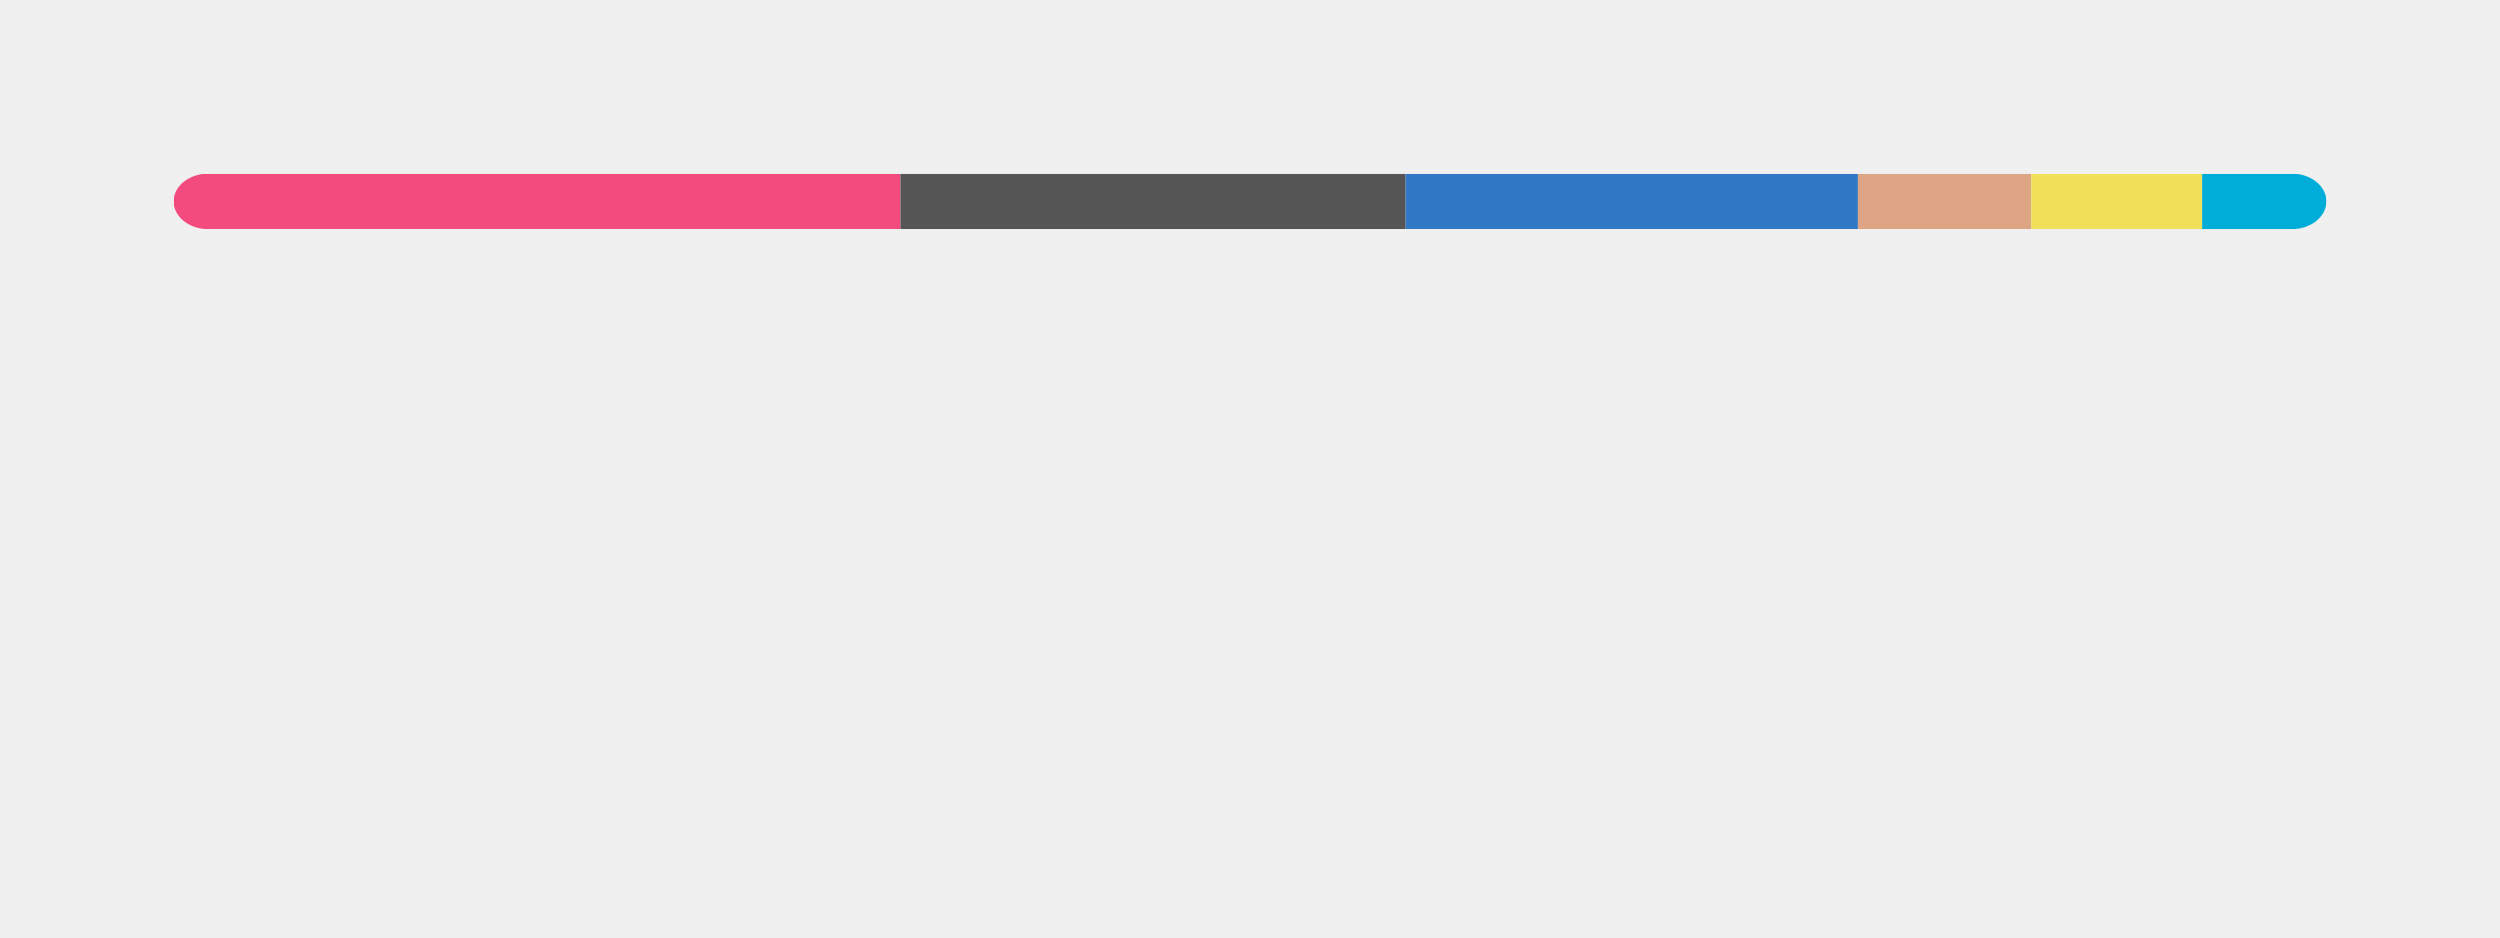
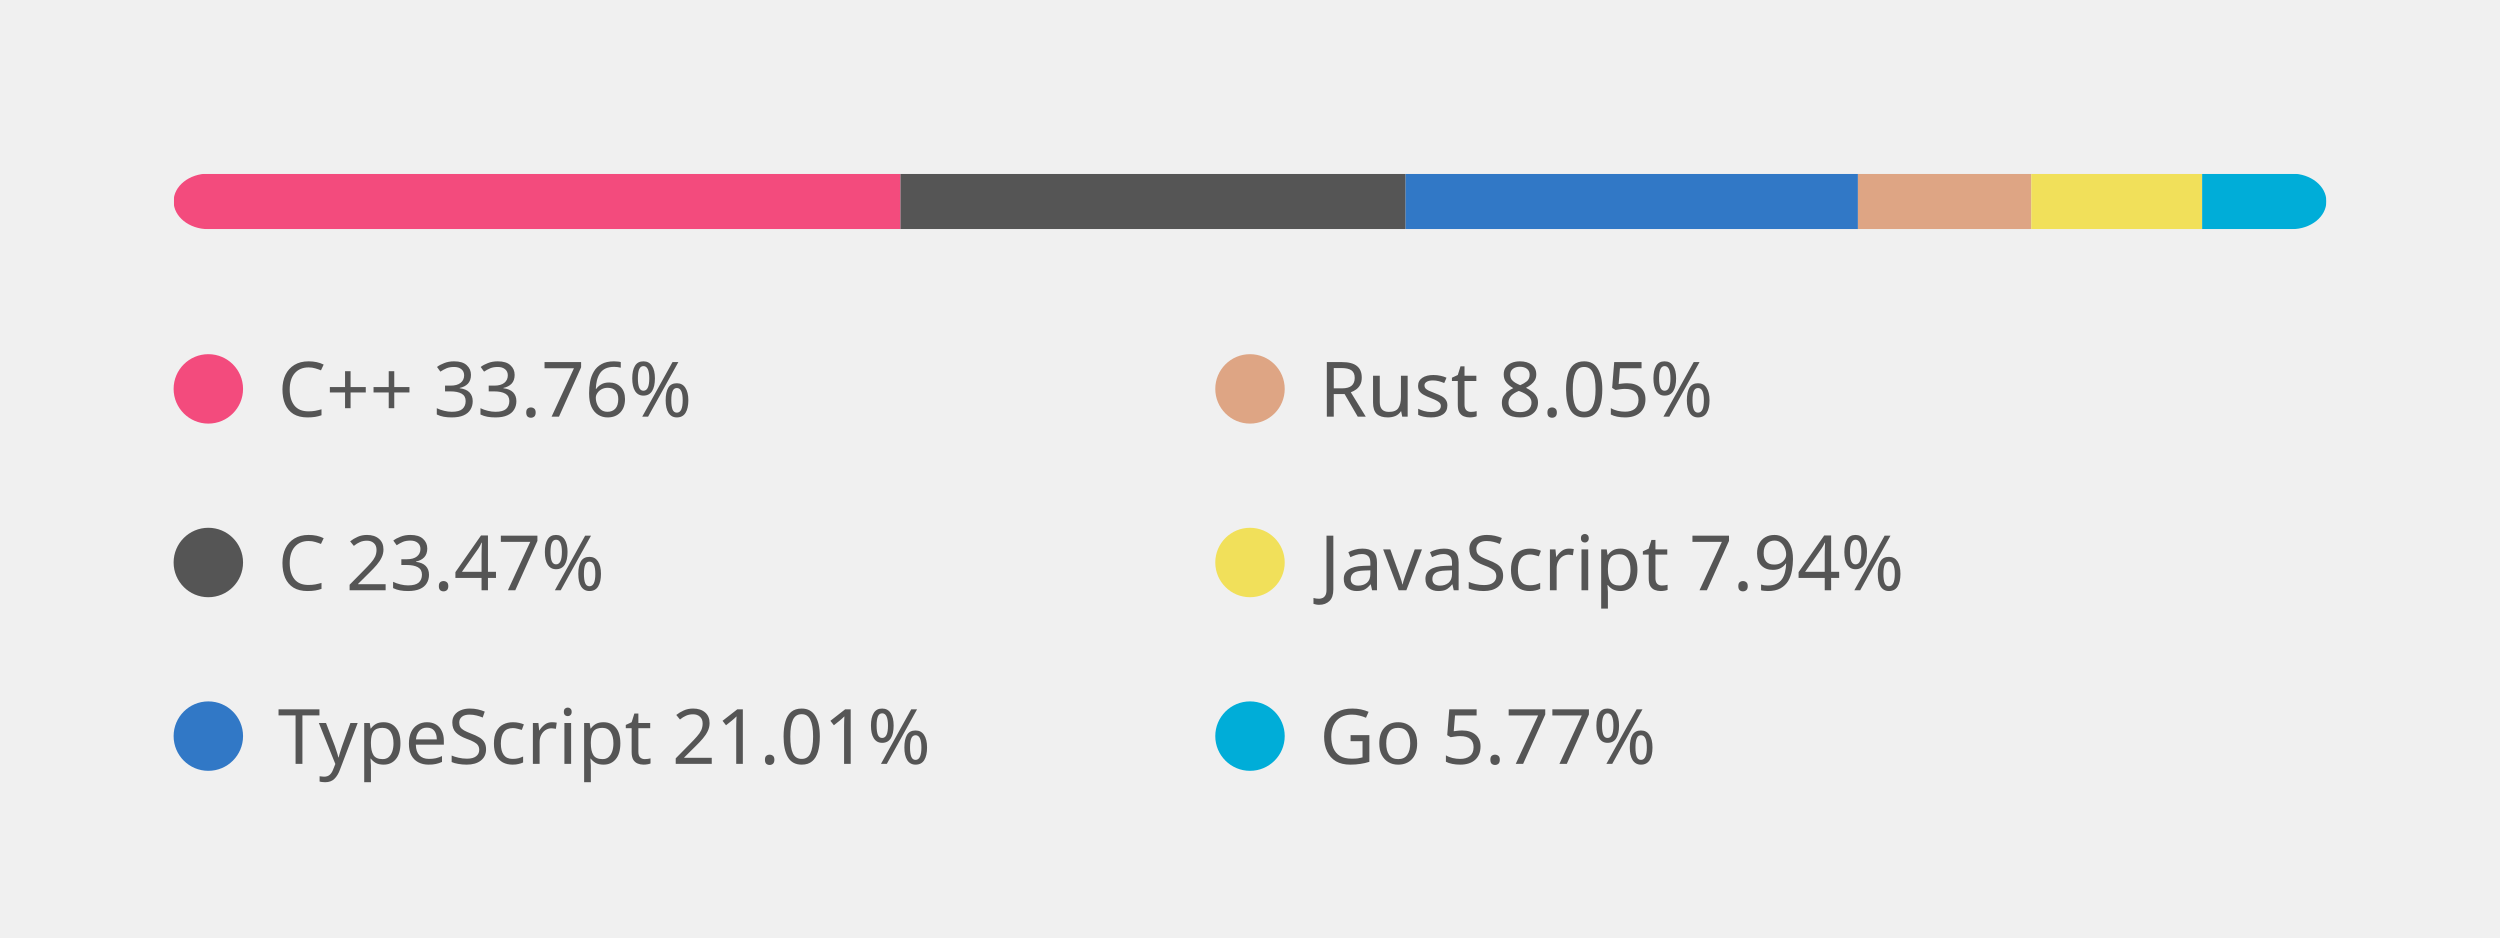
<svg xmlns="http://www.w3.org/2000/svg" width="360" height="135" viewBox="0 0 360 135" fill="none" role="img" aria-labelledby="descId">
  <style>
          .header {
            font: 600 18px 'Segoe UI', Ubuntu, Sans-Serif;
            fill: #111111;
            animation: fadeInAnimation 0.8s ease-in-out forwards;
          }
          @supports(-moz-appearance: auto) {
            /* Selector detects Firefox */
            .header { font-size: 15.5px; }
          }
          
    @keyframes slideInAnimation {
      from {
        width: 0;
      }
      to {
        width: calc(100%-100px);
      }
    }
    @keyframes growWidthAnimation {
      from {
        width: 0;
      }
      to {
        width: 100%;
      }
    }
    .stat {
      font: 600 14px 'Segoe UI', Ubuntu, "Helvetica Neue", Sans-Serif; fill: #555555;
    }
    @supports(-moz-appearance: auto) {
      /* Selector detects Firefox */
      .stat { font-size:12px; }
    }
    .bold { font-weight: 700 }
    .lang-name {
      font: 400 11px "Segoe UI", Ubuntu, Sans-Serif;
      fill: #555555;
    }
    .stagger {
      opacity: 0;
      animation: fadeInAnimation 0.3s ease-in-out forwards;
    }
    #rect-mask rect{
      animation: slideInAnimation 1s ease-in-out forwards;
    }
    .lang-progress{
      animation: growWidthAnimation 0.6s ease-in-out forwards;
    }
    .progress-background { fill: #ddd; }
    
          

          
      /* Animations */
      @keyframes scaleInAnimation {
        from {
          transform: translate(-5px, 5px) scale(0);
        }
        to {
          transform: translate(-5px, 5px) scale(1);
        }
      }
      @keyframes fadeInAnimation {
        from {
          opacity: 0;
        }
        to {
          opacity: 1;
        }
      }
    
          
-         </style>
+         * { animation: none !important; } .stagger { opacity: 1 !important; }</style>
  <defs>
          
          
        </defs>
  <rect data-testid="card-bg" class="card-bg" x="0.5" y="0.5" rx="4.5" height="99%" stroke="#e4e2e2" width="359" fill="#00000000" stroke-opacity="0" />
  <g data-testid="main-card-body" transform="translate(0, 25)">
    <svg data-testid="lang-items" x="25">
      <mask id="rect-mask">
        <rect x="0" y="0" width="310" height="8" fill="white" rx="5" />
      </mask>
      <rect mask="url(#rect-mask)" data-testid="lang-progress" x="0" y="0" width="104.67" height="8" fill="#f34b7d" />
      <rect mask="url(#rect-mask)" data-testid="lang-progress" x="104.67" y="0" width="72.74" height="8" fill="#555555" />
      <rect mask="url(#rect-mask)" data-testid="lang-progress" x="177.41" y="0" width="65.13" height="8" fill="#3178c6" />
      <rect mask="url(#rect-mask)" data-testid="lang-progress" x="242.54" y="0" width="24.96" height="8" fill="#dea584" />
      <rect mask="url(#rect-mask)" data-testid="lang-progress" x="267.5" y="0" width="24.61" height="8" fill="#f1e05a" />
      <rect mask="url(#rect-mask)" data-testid="lang-progress" x="292.11" y="0" width="17.9" height="8" fill="#00ADD8" />
      <g transform="translate(0, 25)">
        <g transform="translate(0, 0)">
          <g transform="translate(0, 0)">
            <g class="stagger" style="animation-delay: 450ms">
              <circle cx="5" cy="6" r="5" fill="#f34b7d" />
              <text data-testid="lang-name" x="15" y="10" class="lang-name">
        C++ 33.76%
      </text>
            </g>
          </g>
          <g transform="translate(0, 25)">
            <g class="stagger" style="animation-delay: 600ms">
              <circle cx="5" cy="6" r="5" fill="#555555" />
              <text data-testid="lang-name" x="15" y="10" class="lang-name">
        C 23.47%
      </text>
            </g>
          </g>
          <g transform="translate(0, 50)">
            <g class="stagger" style="animation-delay: 750ms">
              <circle cx="5" cy="6" r="5" fill="#3178c6" />
              <text data-testid="lang-name" x="15" y="10" class="lang-name">
        TypeScript 21.01%
      </text>
            </g>
          </g>
        </g>
        <g transform="translate(150, 0)">
          <g transform="translate(0, 0)">
            <g class="stagger" style="animation-delay: 450ms">
              <circle cx="5" cy="6" r="5" fill="#dea584" />
              <text data-testid="lang-name" x="15" y="10" class="lang-name">
        Rust 8.05%
      </text>
            </g>
          </g>
          <g transform="translate(0, 25)">
            <g class="stagger" style="animation-delay: 600ms">
              <circle cx="5" cy="6" r="5" fill="#f1e05a" />
              <text data-testid="lang-name" x="15" y="10" class="lang-name">
        JavaScript 7.94%
      </text>
            </g>
          </g>
          <g transform="translate(0, 50)">
            <g class="stagger" style="animation-delay: 750ms">
              <circle cx="5" cy="6" r="5" fill="#00ADD8" />
              <text data-testid="lang-name" x="15" y="10" class="lang-name">
        Go 5.77%
      </text>
            </g>
          </g>
        </g>
      </g>
    </svg>
  </g>
</svg>
